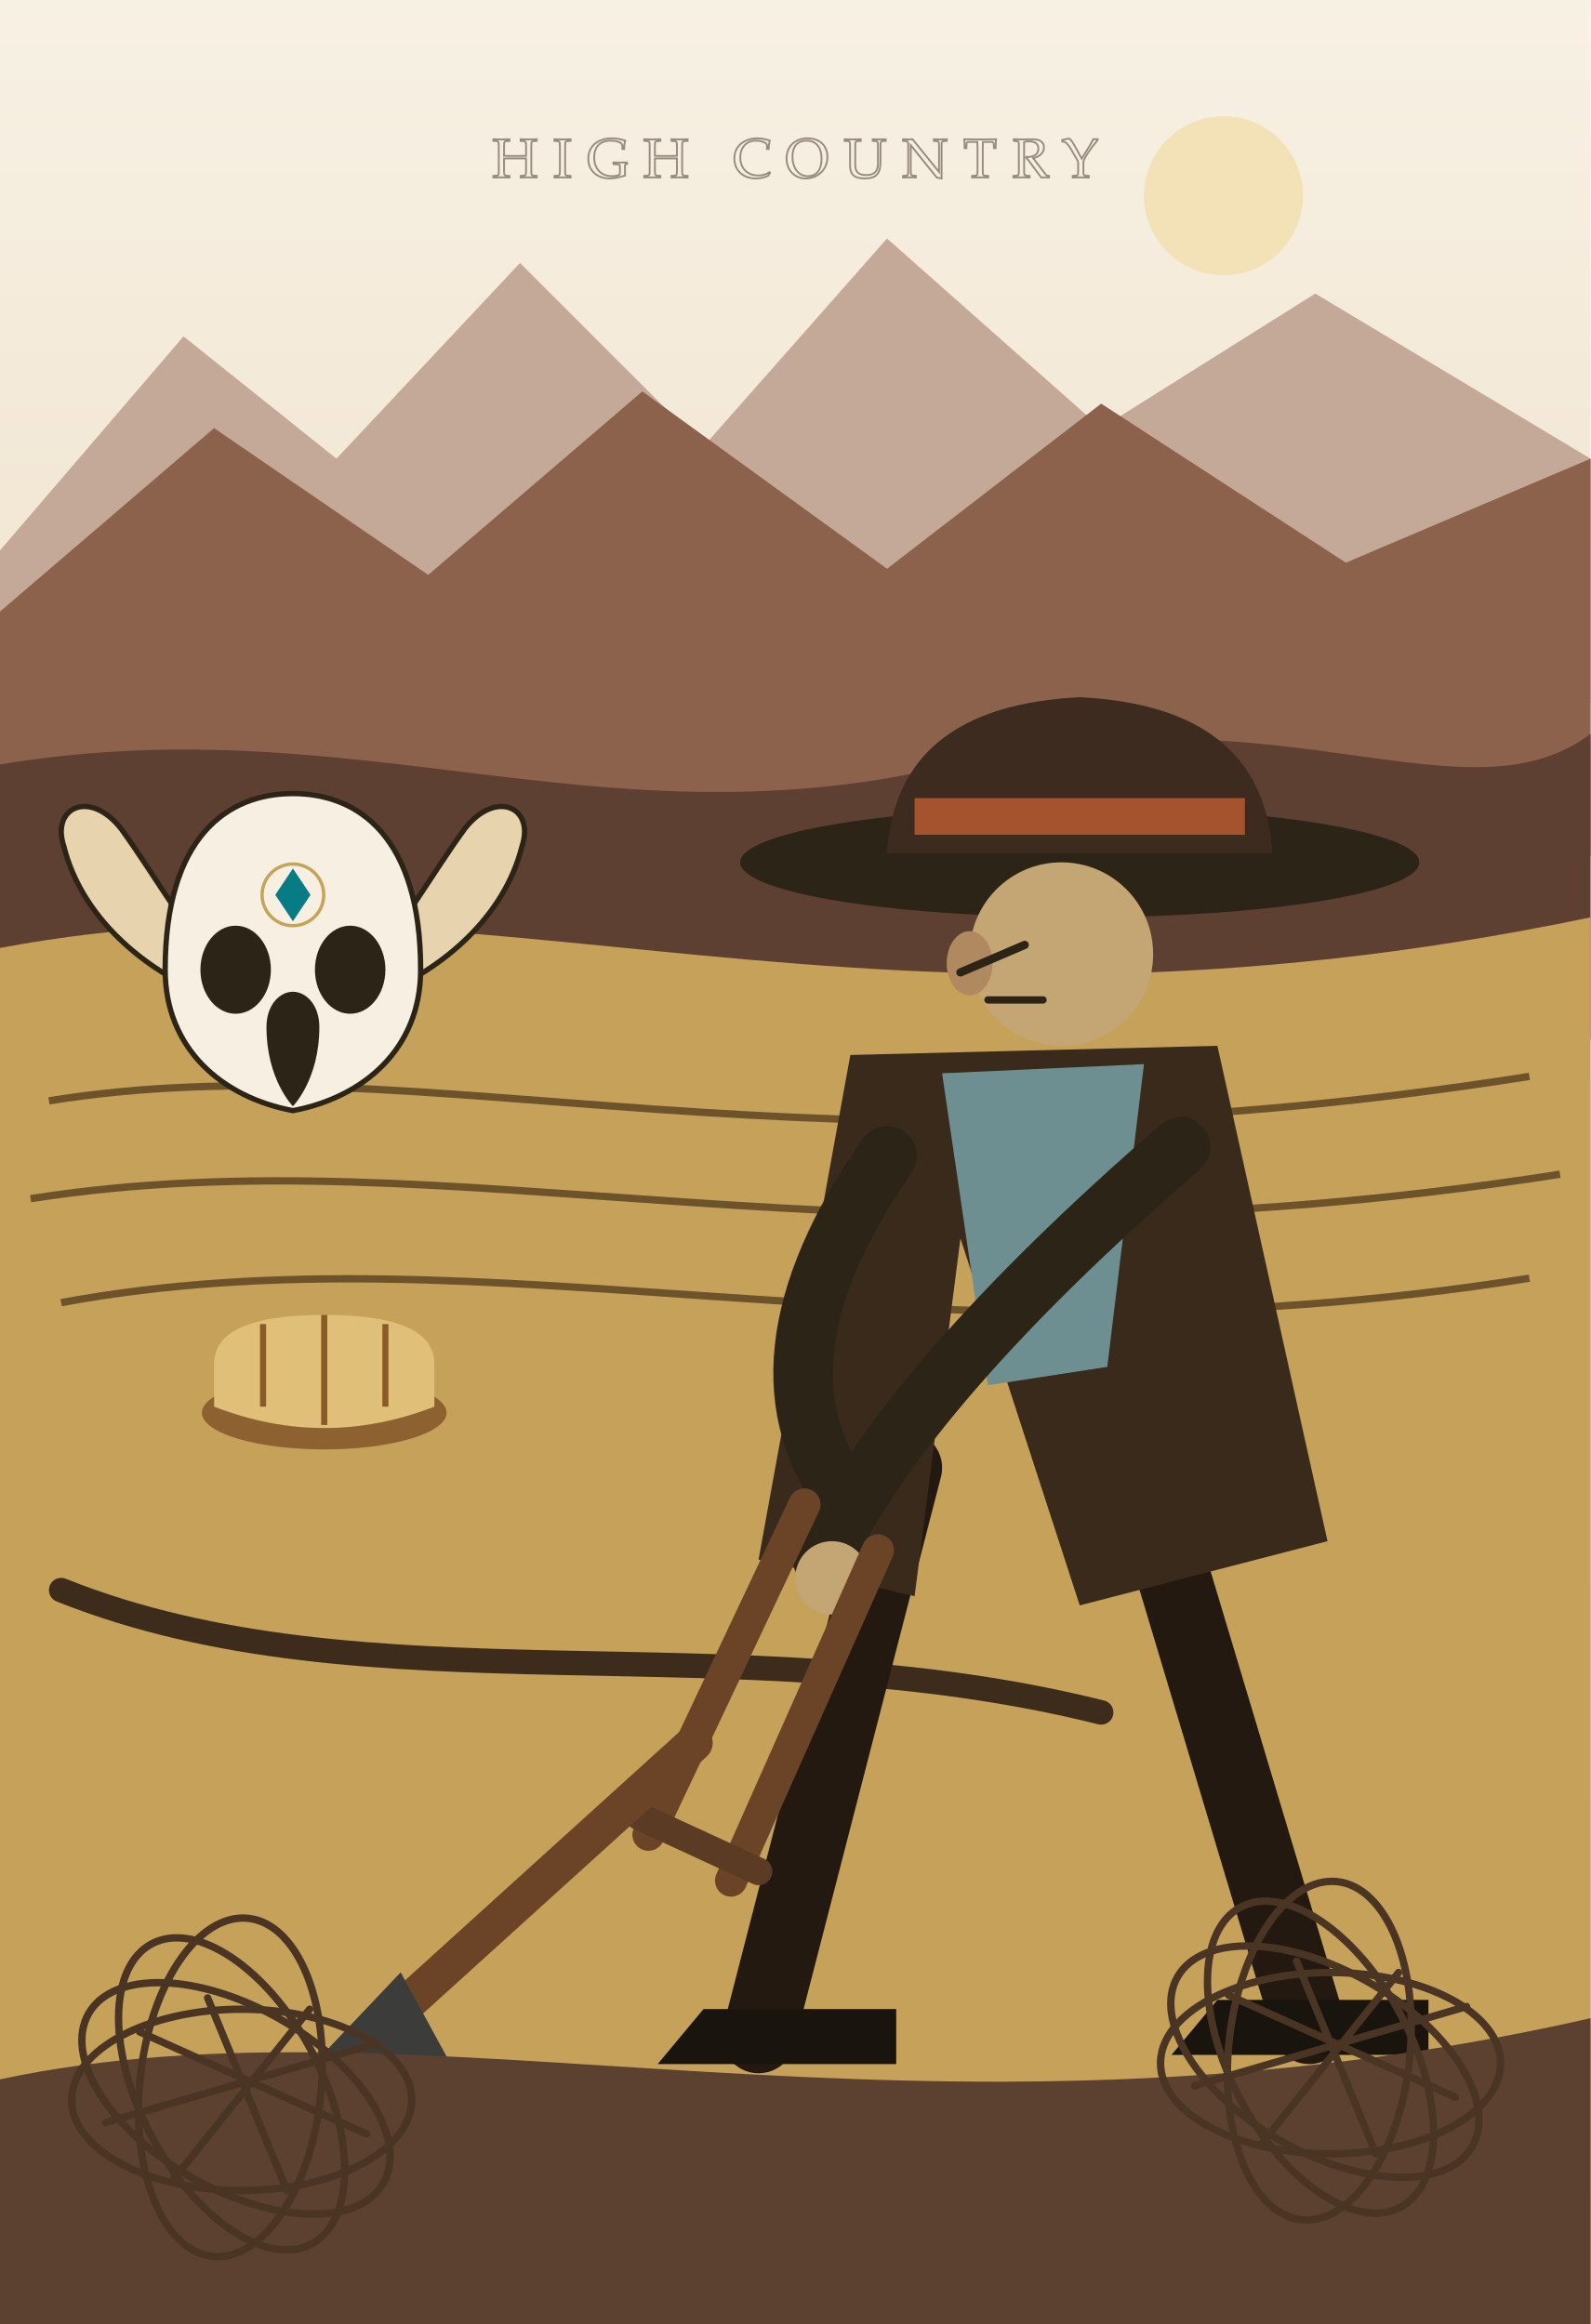
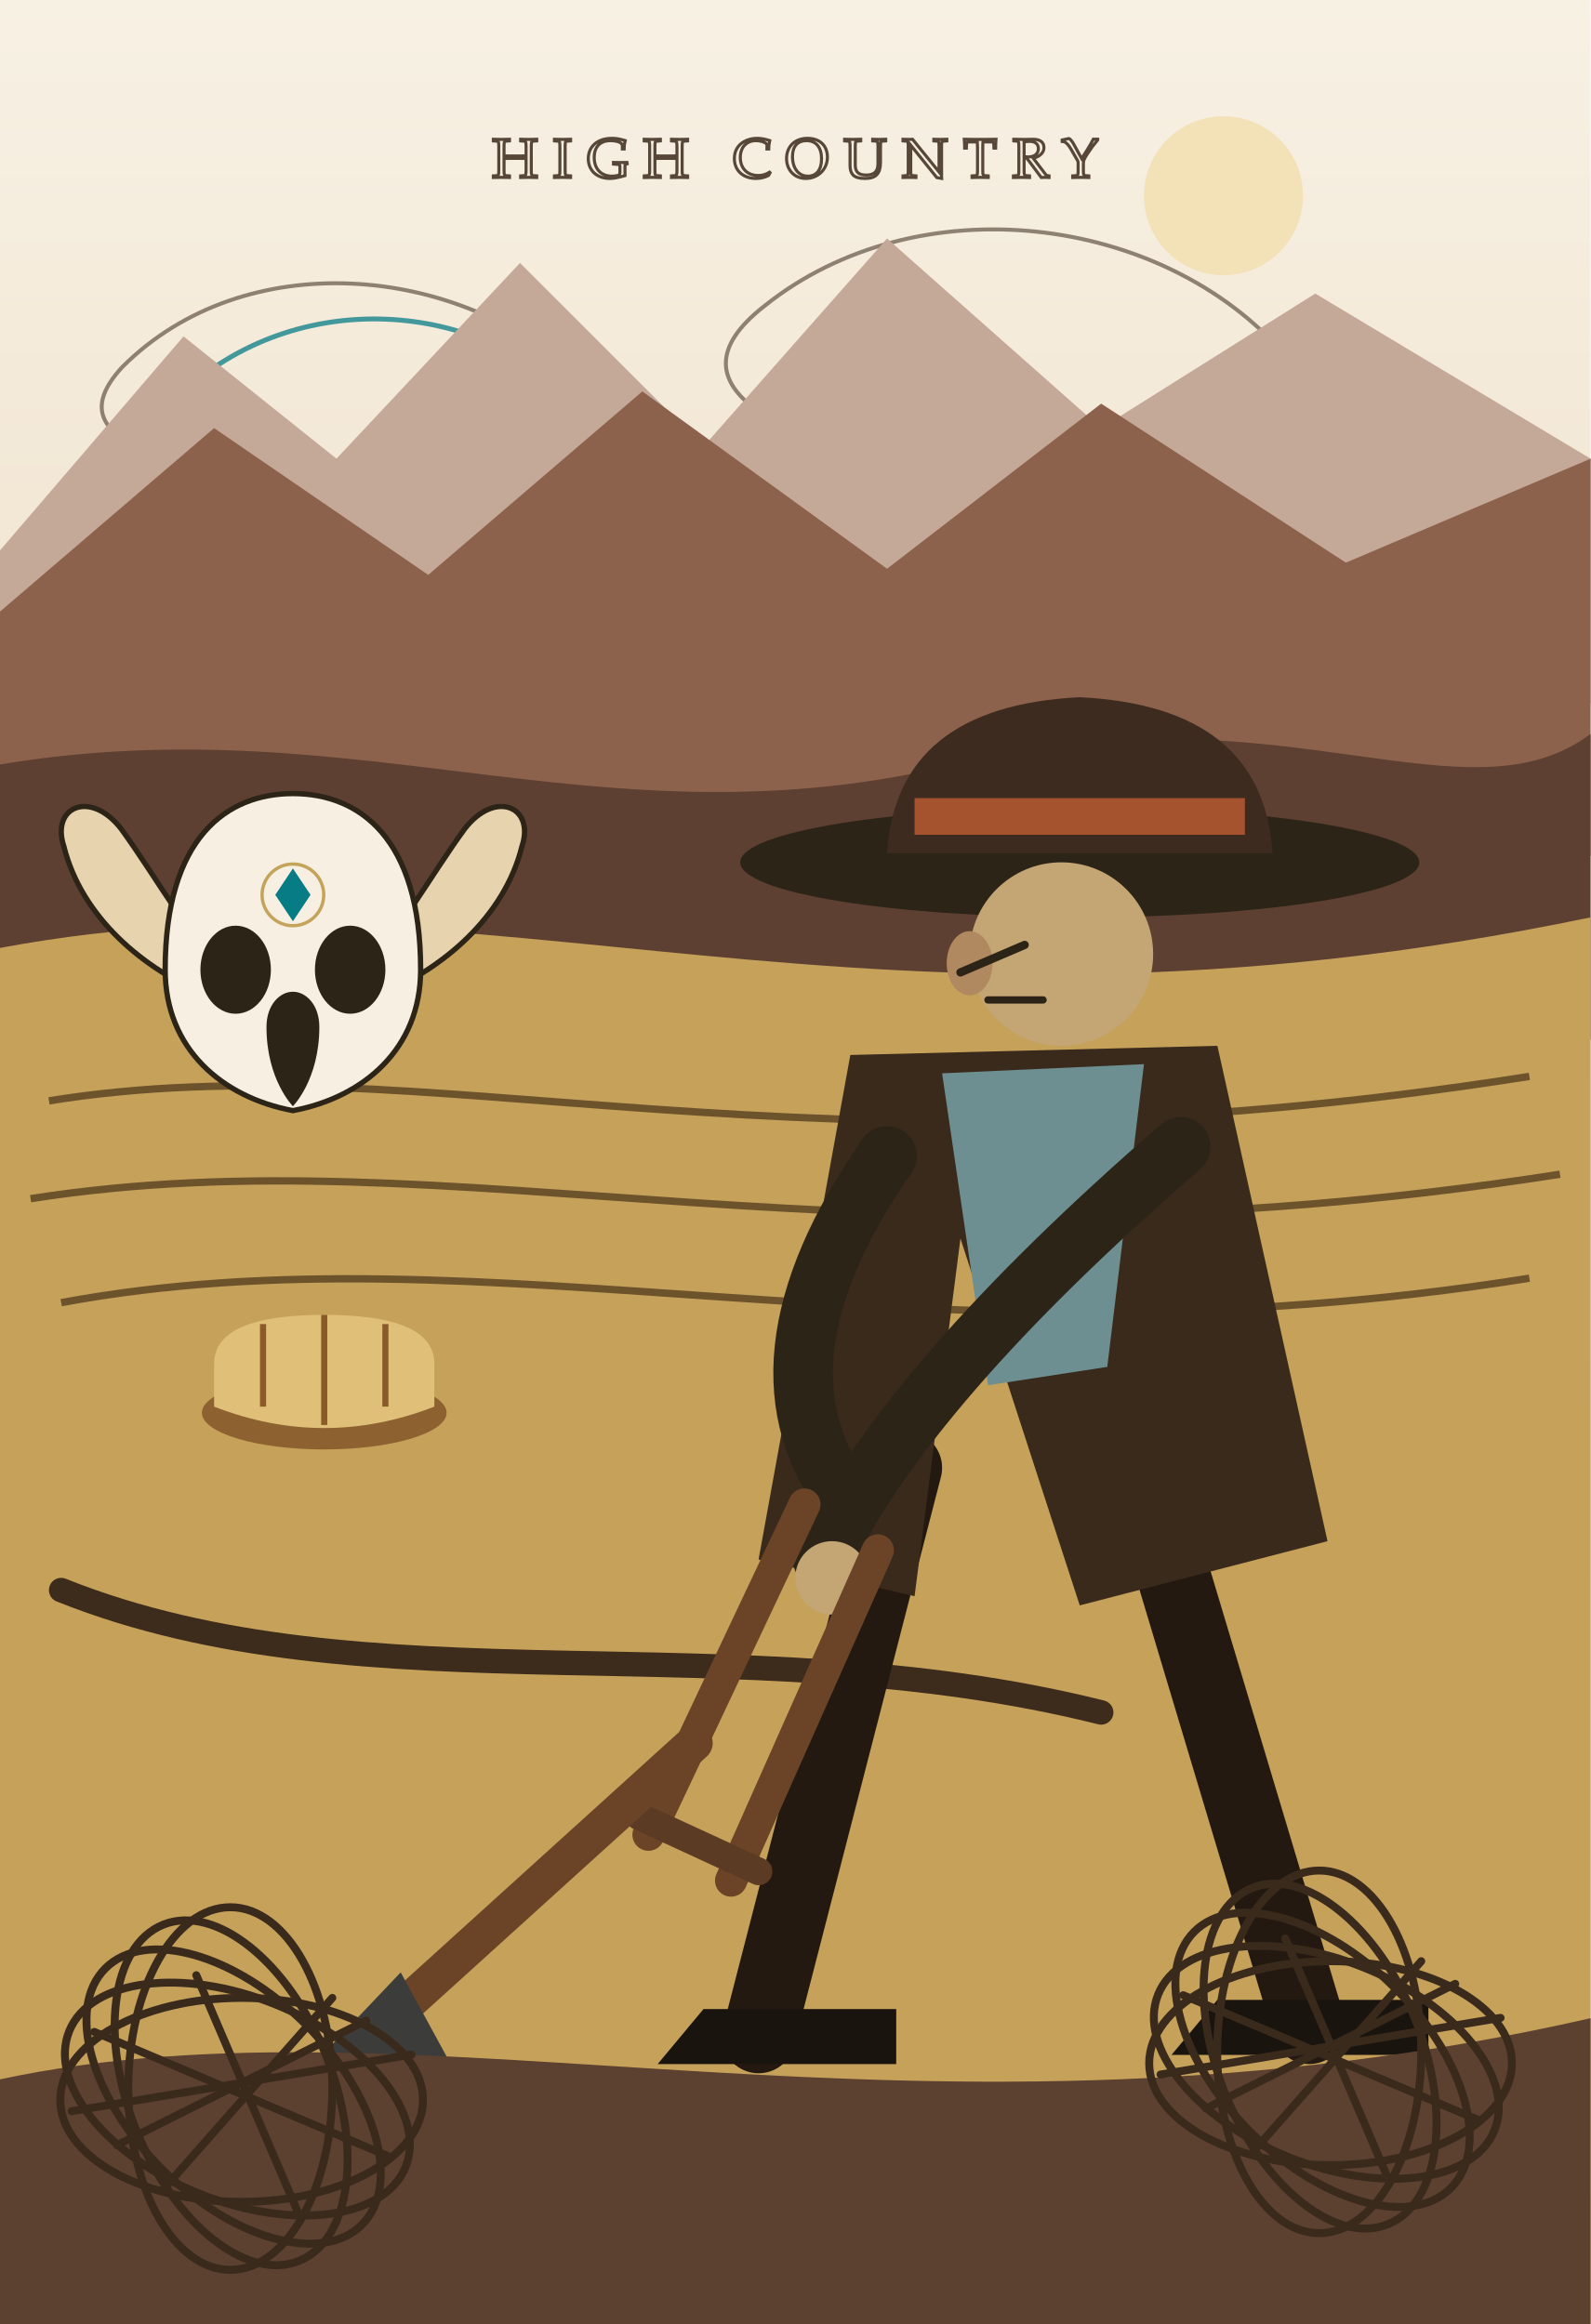
<svg xmlns="http://www.w3.org/2000/svg" viewBox="0 0 520 760" role="presentation" focusable="false">
  <defs>
    <linearGradient id="msky" x1="0" y1="0" x2="0" y2="1">
      <stop offset="0" stop-color="#f7f1e4" />
      <stop offset="1" stop-color="#e4c7a4" />
    </linearGradient>
    <symbol id="mweed" viewBox="-40 -34 80 68">
-       <g fill="none" stroke="#4a3424" stroke-width="1.3" stroke-linecap="round">
-         <ellipse cx="0" cy="2" rx="30" ry="16" />
-         <ellipse cx="0" cy="2" rx="30" ry="16" transform="rotate(30)" />
-         <ellipse cx="0" cy="2" rx="30" ry="16" transform="rotate(62)" />
-         <ellipse cx="0" cy="2" rx="30" ry="16" transform="rotate(96)" />
-         <path d="M-24 6 L24 -8 M-18 -10 L22 8 M-6 -16 L8 18 M12 -14 L-12 16" />
+       <g fill="none" stroke="#3a2a1c" stroke-width="1.4" stroke-linecap="round">
+         <ellipse cx="0" cy="2" rx="32" ry="18" />
+         <ellipse cx="0" cy="2" rx="32" ry="18" transform="rotate(22)" />
+         <ellipse cx="0" cy="2" rx="32" ry="18" transform="rotate(45)" />
+         <ellipse cx="0" cy="2" rx="32" ry="18" transform="rotate(68)" />
+         <ellipse cx="0" cy="2" rx="32" ry="18" transform="rotate(90)" />
+         <path d="M-30 4 L30 -6 M-26 -10 L26 12 M-8 -20 L10 22 M16 -16 L-14 18 M-22 10 L22 -12" />
      </g>
    </symbol>
  </defs>
  <rect width="520" height="760" fill="url(#msky)" />
  <circle cx="400" cy="64" r="26" fill="#f3e2b8" />
-   <text x="260" y="58" text-anchor="middle" font-family="Cinzel, Palatino, serif" font-size="18" letter-spacing="5" fill="none" stroke="#3a2a1c" stroke-width=".6" opacity=".5">HIGH COUNTRY</text>
+   <text x="260" y="58" text-anchor="middle" font-family="Cinzel, Palatino, serif" font-size="18" letter-spacing="5" fill="none" stroke="#3a2a1c" stroke-width="1" opacity=".85">HIGH COUNTRY</text>
+   <g fill="none" stroke="#3a2a1c" stroke-width="1.3" opacity=".55">
+     <path d="M40 120 C80 80 150 86 190 124 C220 154 160 180 110 166 C60 152 16 146 40 120Z" />
+     <path d="M250 100 C300 60 380 70 420 116 C450 150 390 176 320 160 C260 146 214 128 250 100Z" />
+   </g>
+   <g fill="none" stroke="#087c85" stroke-width="1.6" opacity=".75">
+     <path d="M60 128 C100 92 160 100 188 132 C210 158 160 178 112 164 C70 150 36 148 60 128Z" />
+   </g>
  <path fill="#c4a898" d="M0 180 L60 110 L110 150 L170 86 L230 146 L290 78 L360 140 L430 96 L520 150 L520 230 L0 230Z" />
  <path fill="#8d624c" d="M0 200 L70 140 L140 188 L210 128 L290 186 L360 132 L440 184 L520 150 L520 280 L0 280Z" />
  <path fill="#5e4032" d="M0 250 C120 230 200 280 320 248 C420 226 480 270 520 240 L520 340 L0 340Z" />
  <path fill="#c6a15a" d="M0 310 C160 280 280 350 520 300 L520 760 L0 760Z" />
  <g fill="none" stroke="#6d532c" stroke-width="2.4">
    <path d="M16 360 C140 340 260 390 500 352" />
    <path d="M10 392 C150 370 280 420 510 384" />
    <path d="M20 426 C160 400 300 450 500 418" />
  </g>
  <path fill="none" stroke="#3d2b1c" stroke-width="8" stroke-linecap="round" d="M360 560 C240 530 120 560 20 520" />
  <g transform="translate(18,248) scale(.72)">
    <path d="M70 108 C40 96 12 72 4 40 C-2 22 16 14 30 32 C46 54 60 80 82 104 Z" fill="#e7d3ae" stroke="#2d2418" stroke-width="2.4" />
    <path d="M146 108 C176 96 204 72 212 40 C218 22 200 14 186 32 C170 54 156 80 134 104 Z" fill="#e7d3ae" stroke="#2d2418" stroke-width="2.4" />
    <path d="M50 96 C50 36 78 16 108 16 C138 16 166 36 166 96 C166 132 140 154 108 160 C76 154 50 132 50 96Z" fill="#f6efe2" stroke="#2d2418" stroke-width="2.4" />
    <ellipse cx="82" cy="96" rx="16" ry="20" fill="#2d2418" />
    <ellipse cx="134" cy="96" rx="16" ry="20" fill="#2d2418" />
    <path d="M96 122 C96 146 108 158 108 158 C108 158 120 146 120 122 C120 112 114 106 108 106 C102 106 96 112 96 122Z" fill="#2d2418" />
    <circle cx="108" cy="62" r="14" fill="none" stroke="#c4a35a" stroke-width="1.5" />
    <path d="M108 50 L116 62 L108 74 L100 62Z" fill="#087c85" />
  </g>
  <g transform="translate(70,430)">
    <ellipse cx="36" cy="32" rx="40" ry="12" fill="#8d6230" />
    <path d="M0 16 Q0 0 36 0 Q72 0 72 16 L72 30 Q36 44 0 30Z" fill="#e0c078" />
    <path d="M16 3 V30 M36 0 V36 M56 3 V30" stroke="#8a5a28" stroke-width="2" fill="none" />
  </g>
  <g transform="translate(236,228) scale(1.5)">
    <path d="M40 168 L8 292" stroke="#241910" stroke-width="16" fill="none" stroke-linecap="round" />
    <path d="M92 170 L128 290" stroke="#241910" stroke-width="16" fill="none" stroke-linecap="round" />
    <path d="M-4 286 h42 v12 h-52 z" fill="#1a140f" />
    <path d="M108 284 h46 v12 h-56 z" fill="#1a140f" />
    <path d="M28 78 L8 188 L42 196 L52 118 L78 198 L132 184 L108 76Z" fill="#3a2a1c" />
    <path d="M48 82 L58 150 L84 146 L92 80Z" fill="#6e8f92" />
    <path d="M36 100 Q4 146 28 176" stroke="#2d2418" stroke-width="13" fill="none" stroke-linecap="round" />
    <path d="M100 98 Q40 150 22 188" stroke="#2d2418" stroke-width="13" fill="none" stroke-linecap="round" />
    <circle cx="24" cy="192" r="8" fill="#c4a574" />
    <path d="M18 176 L-16 248" stroke="#6b4428" stroke-width="7" fill="none" stroke-linecap="round" />
    <path d="M34 186 L2 258" stroke="#6b4428" stroke-width="7" fill="none" stroke-linecap="round" />
    <path d="M-18 244 L8 256" stroke="#5c3b24" stroke-width="6" stroke-linecap="round" />
    <path d="M-6 228 L-70 286" stroke="#6b4428" stroke-width="8" fill="none" stroke-linecap="round" />
    <path d="M-70 278 L-108 318 L-58 300Z" fill="#3c3c3a" />
    <ellipse cx="78" cy="36" rx="74" ry="12" fill="#2d2418" />
    <path d="M36 34 Q38 2 78 0 Q118 2 120 34Z" fill="#3d2b1f" />
    <rect x="42" y="22" width="72" height="8" fill="#a5522e" />
    <circle cx="74" cy="56" r="20" fill="#c4a574" />
    <ellipse cx="54" cy="58" rx="5" ry="7" fill="#b08960" />
    <path d="M66 54 L52 60" stroke="#2d2418" stroke-width="1.8" stroke-linecap="round" />
    <path d="M58 66 H70" stroke="#2d2418" stroke-width="1.6" stroke-linecap="round" />
  </g>
  <path fill="#5c4030" d="M0 680 C140 650 300 710 520 660 L520 760 L0 760Z" />
  <use href="#mweed" x="4" y="620" width="150" height="126" />
  <use href="#mweed" x="360" y="608" width="150" height="126" />
</svg>
